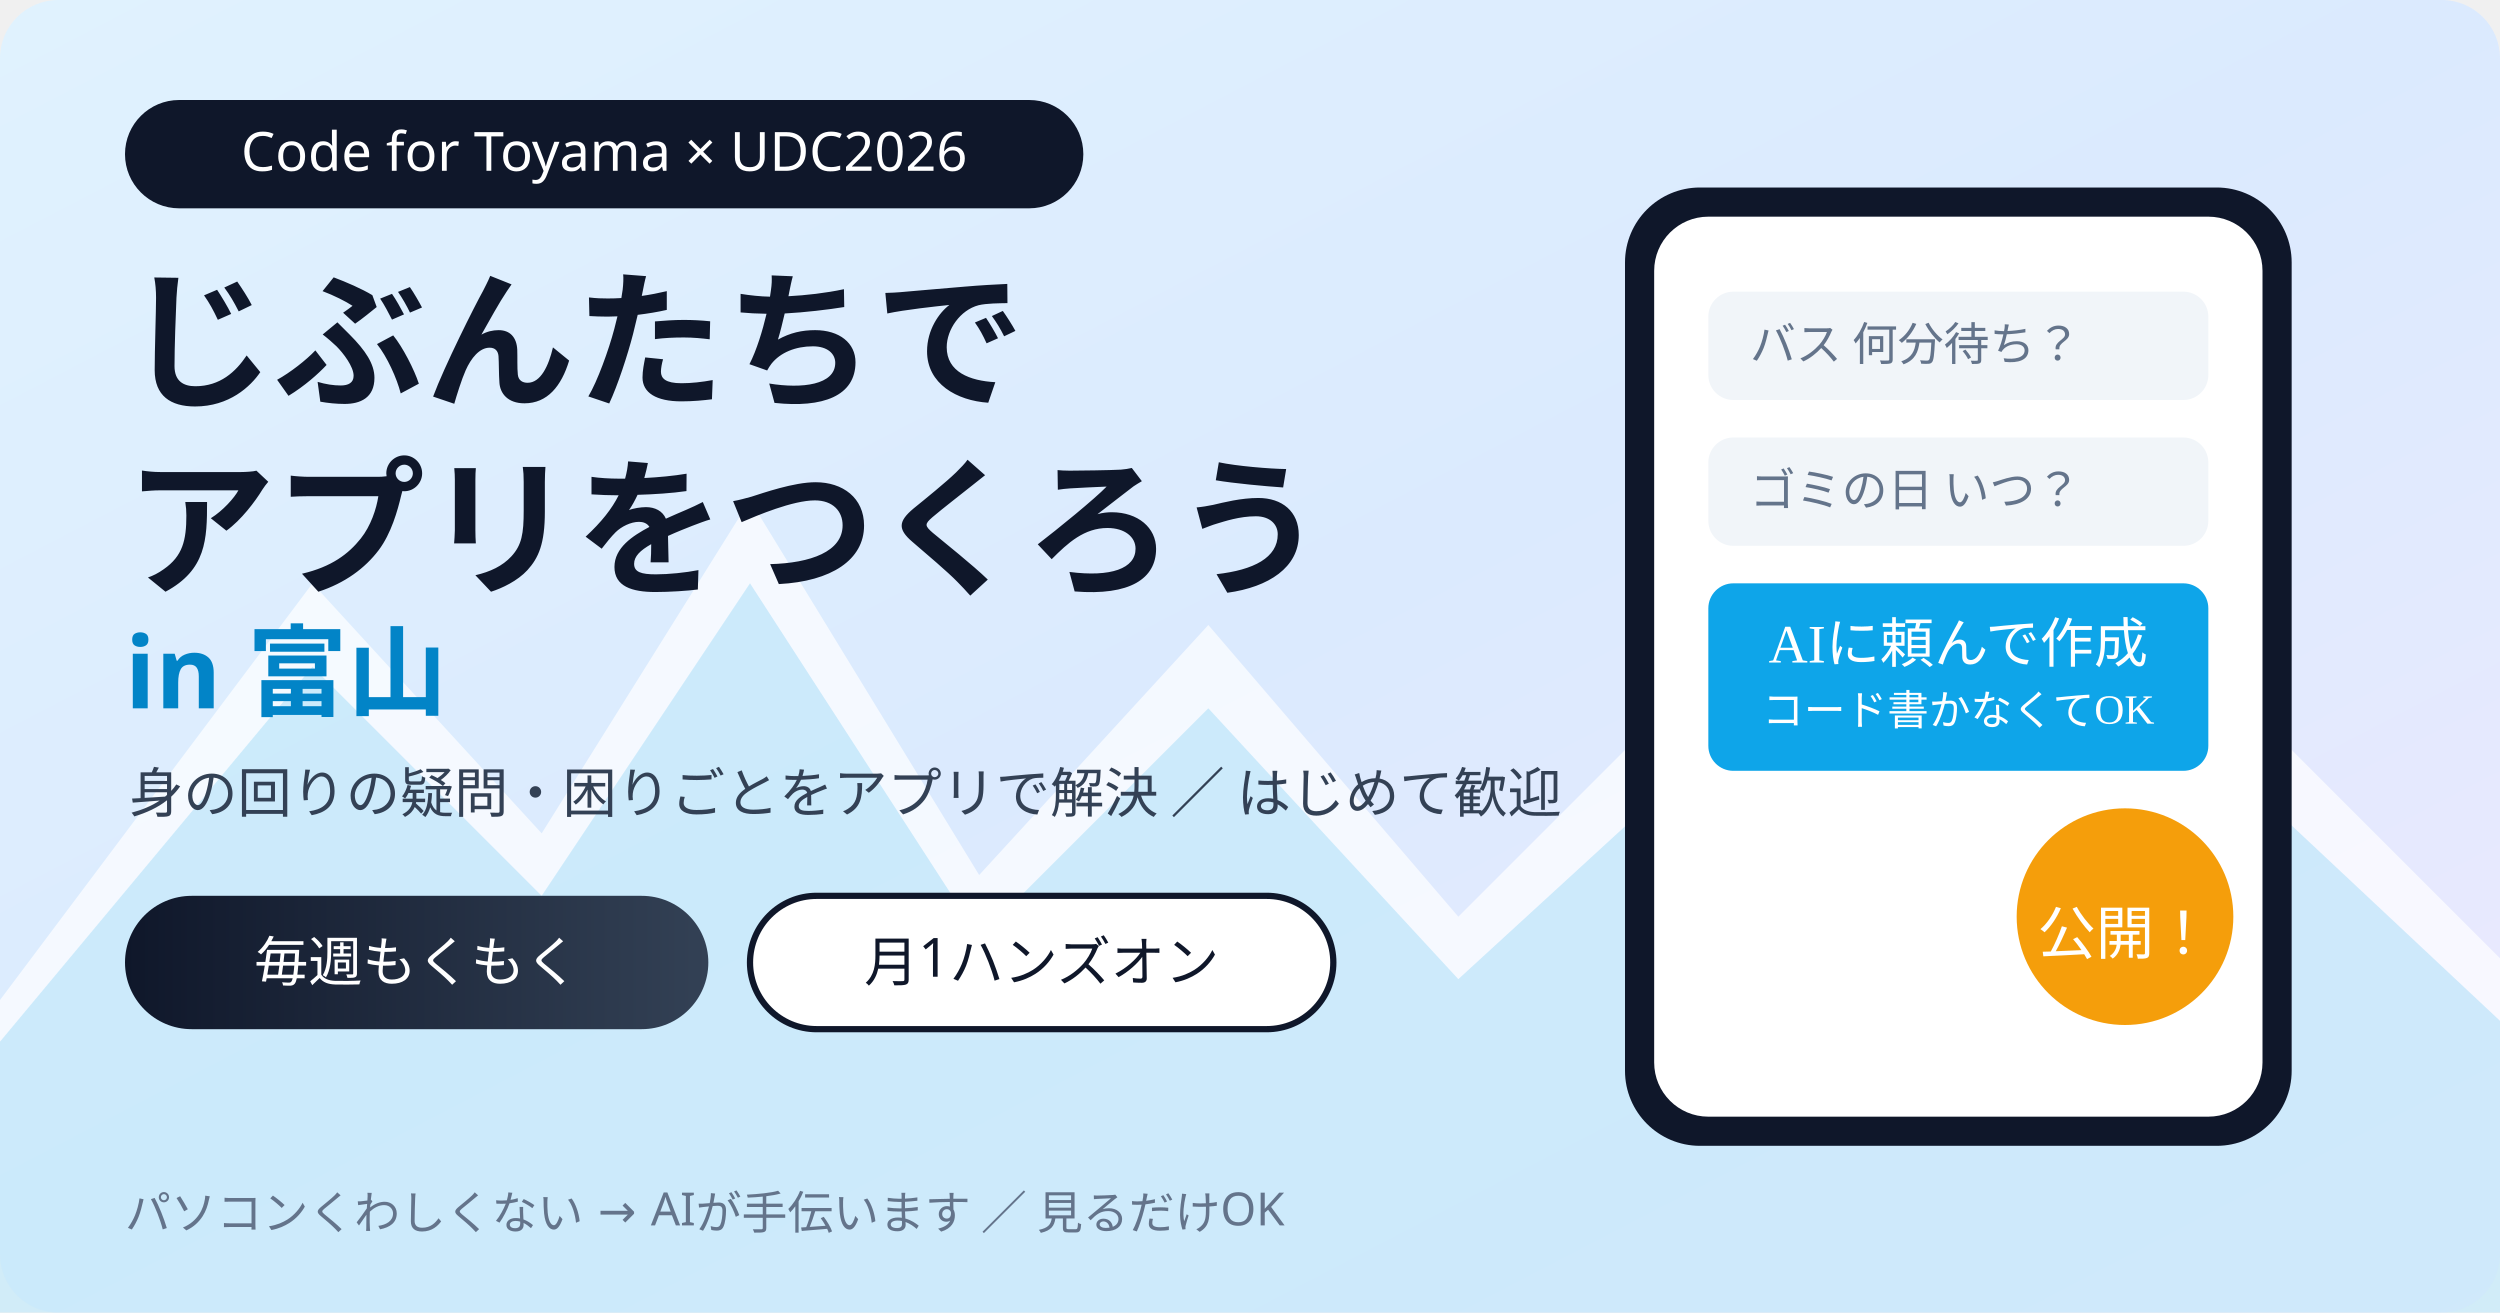
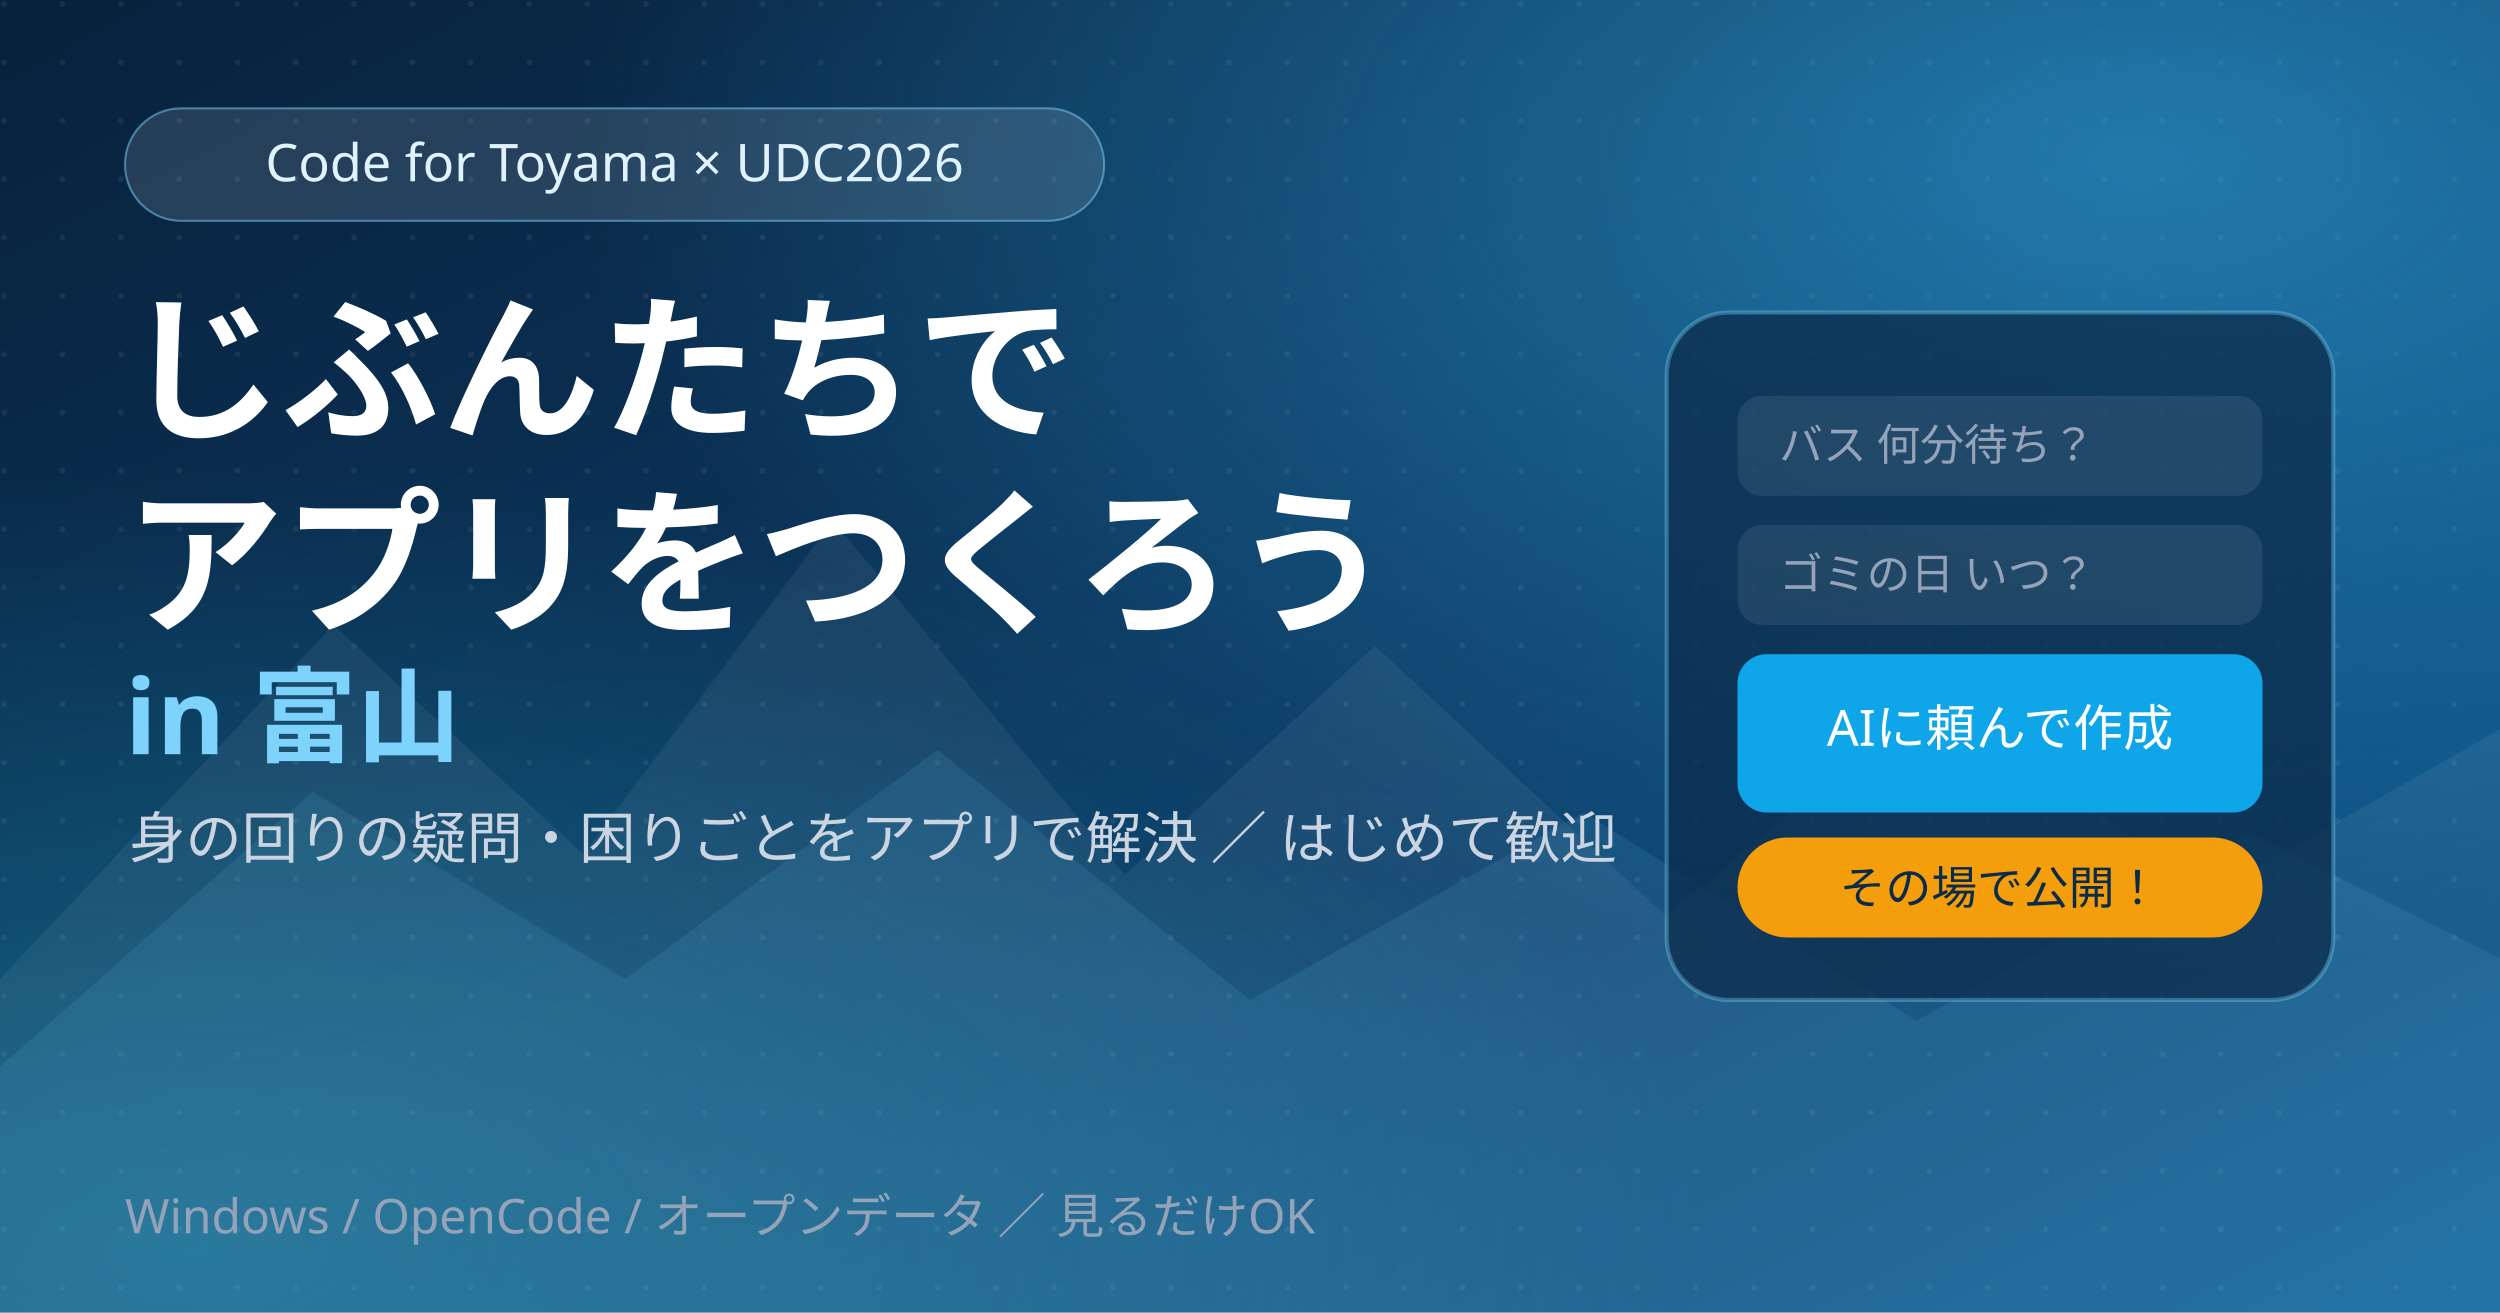
<svg xmlns="http://www.w3.org/2000/svg" width="1200" height="630" viewBox="0 0 1200 630">
  <defs>
-     <linearGradient id="bg" x1="0" y1="0" x2="1" y2="1">
-       <stop offset="0" stop-color="#E0F2FE" />
-       <stop offset="0.5" stop-color="#DBEAFE" />
-       <stop offset="1" stop-color="#EDE9FE" />
+     <linearGradient id="g" x1="0" y1="0" x2="1" y2="1">
+       <stop offset="0" stop-color="#08213C" />
+       <stop offset="0.55" stop-color="#0C3A63" />
+       <stop offset="1" stop-color="#0B5F96" />
    </linearGradient>
-     <linearGradient id="btn" x1="0" y1="0" x2="1" y2="0">
-       <stop offset="0" stop-color="#0F172A" />
-       <stop offset="1" stop-color="#334155" />
-     </linearGradient>
+     <radialGradient id="glow1" cx="0.85" cy="0.12" r="0.62">
+       <stop offset="0" stop-color="#38BDF8" stop-opacity="0.5" />
+       <stop offset="1" stop-color="#38BDF8" stop-opacity="0" />
+     </radialGradient>
+     <radialGradient id="glow2" cx="0.08" cy="0.95" r="0.6">
+       <stop offset="0" stop-color="#22D3EE" stop-opacity="0.3" />
+       <stop offset="1" stop-color="#22D3EE" stop-opacity="0" />
+     </radialGradient>
+     <pattern id="dots" width="28" height="28" patternUnits="userSpaceOnUse">
+       <circle cx="2" cy="2" r="1.4" fill="#FFFFFF" fill-opacity="0.07" />
+     </pattern>
  </defs>
-   <rect width="1200" height="630" rx="28" fill="url(#bg)" />
-   <path d="M0 480 L150 280 L260 400 L360 240 L470 420 L580 300 L700 440 L820 320 L930 430 L1040 300 L1200 460 L1200 630 L0 630 Z" fill="#FFFFFF" opacity="0.7" />
-   <path d="M0 500 L150 320 L260 430 L360 280 L470 450 L580 340 L700 470 L820 360 L930 460 L1040 340 L1200 490 L1200 630 L0 630 Z" fill="#0EA5E9" opacity="0.18" />
-   <rect x="60" y="48" width="460" height="52" rx="26" fill="#0F172A" />
-   <text x="290" y="82" font-size="26" text-anchor="middle" fill="white" font-family="Hiragino Kaku Gothic ProN, Noto Sans JP, sans-serif">Code for Toyama × UDC2026</text>
-   <text x="60" y="190" font-size="72" font-weight="800" fill="#0F172A" font-family="Hiragino Kaku Gothic ProN, Noto Sans JP, sans-serif">じぶんたちで</text>
-   <text x="60" y="280" font-size="72" font-weight="800" fill="#0F172A" font-family="Hiragino Kaku Gothic ProN, Noto Sans JP, sans-serif">アプリをつくろう</text>
-   <text x="60" y="340" font-size="48" font-weight="800" fill="#0284C7" font-family="Hiragino Kaku Gothic ProN, Noto Sans JP, sans-serif">in 富山</text>
-   <text x="62" y="390" font-size="26" fill="#334155" font-family="Hiragino Kaku Gothic ProN, Noto Sans JP, sans-serif">身の回りの疑問・困りごとをアプリで解決 ／ はじめて歓迎</text>
-   <rect x="60" y="430" width="280" height="64" rx="32" fill="url(#btn)" />
-   <text x="200" y="471" font-size="26" text-anchor="middle" fill="white" font-family="sans-serif">毎週もくもく</text>
-   <rect x="360" y="430" width="280" height="64" rx="32" fill="white" stroke="#0F172A" stroke-width="3" />
-   <text x="500" y="471" font-size="26" text-anchor="middle" fill="#0F172A" font-family="sans-serif">月1ハンズオン</text>
-   <g transform="translate(780,90)">
-     <rect x="0" y="0" width="320" height="460" rx="36" fill="#0F172A" />
-     <rect x="14" y="14" width="292" height="432" rx="26" fill="white" />
-     <rect x="40" y="50" width="240" height="52" rx="12" fill="#F1F5F9" />
-     <text x="60" y="83" font-size="22" fill="#64748B">バス 何分待ち？</text>
-     <rect x="40" y="120" width="240" height="52" rx="12" fill="#F1F5F9" />
-     <text x="60" y="153" font-size="22" fill="#64748B">ゴミの日 いつ？</text>
-     <rect x="40" y="190" width="240" height="90" rx="12" fill="#0EA5E9" />
-     <text x="160" y="228" font-size="26" text-anchor="middle" fill="white">AIに頼んで作成</text>
-     <text x="160" y="258" font-size="20" text-anchor="middle" fill="white">コード書かなくてOK</text>
-     <circle cx="240" cy="350" r="52" fill="#F59E0B" />
-     <text x="240" y="368" font-size="28" text-anchor="middle" fill="white">公開！</text>
+   <rect width="1200" height="630" fill="url(#g)" />
+   <rect width="1200" height="630" fill="url(#dots)" />
+   <rect width="1200" height="630" fill="url(#glow1)" />
+   <rect width="1200" height="630" fill="url(#glow2)" />
+   <path d="M0 470 L160 300 L280 410 L400 250 L540 420 L660 310 L800 440 L930 330 L1060 430 L1200 350 L1200 630 L0 630 Z" fill="#FFFFFF" fill-opacity="0.06" />
+   <path d="M0 512 L150 380 L300 470 L450 360 L600 480 L760 390 L920 490 L1080 400 L1200 460 L1200 630 L0 630 Z" fill="#7DD3FC" fill-opacity="0.10" />
+   <rect x="60" y="52" width="470" height="54" rx="27" fill="#FFFFFF" fill-opacity="0.12" stroke="#7DD3FC" stroke-opacity="0.5" />
+   <text x="295" y="87" font-size="25" text-anchor="middle" fill="#E0F2FE" font-family="Hiragino Kaku Gothic ProN, Noto Sans JP, sans-serif">Code for Toyama × UDC2026</text>
+   <text x="60" y="205" font-size="76" font-weight="800" fill="#FFFFFF" font-family="Hiragino Kaku Gothic ProN, Noto Sans JP, sans-serif">じぶんたちで</text>
+   <text x="60" y="298" font-size="76" font-weight="800" fill="#FFFFFF" font-family="Hiragino Kaku Gothic ProN, Noto Sans JP, sans-serif">アプリをつくろう</text>
+   <text x="60" y="362" font-size="50" font-weight="800" fill="#7DD3FC" font-family="Hiragino Kaku Gothic ProN, Noto Sans JP, sans-serif">in 富山</text>
+   <text x="62" y="412" font-size="27" fill="#CBD5E1" font-family="Hiragino Kaku Gothic ProN, Noto Sans JP, sans-serif">身の回りの疑問・困りごとをアプリで解決 ／ はじめて歓迎</text>
+   <g transform="translate(800,150)">
+     <rect x="0" y="0" width="320" height="330" rx="30" fill="#0B2B4A" fill-opacity="0.75" stroke="#7DD3FC" stroke-opacity="0.35" stroke-width="2" />
+     <rect x="34" y="40" width="252" height="48" rx="12" fill="#FFFFFF" fill-opacity="0.08" />
+     <text x="54" y="71" font-size="21" fill="#94A3B8" font-family="sans-serif">バス 何分待ち？</text>
+     <rect x="34" y="102" width="252" height="48" rx="12" fill="#FFFFFF" fill-opacity="0.08" />
+     <text x="54" y="133" font-size="21" fill="#94A3B8" font-family="sans-serif">ゴミの日 いつ？</text>
+     <rect x="34" y="164" width="252" height="76" rx="14" fill="#0EA5E9" />
+     <text x="160" y="208" font-size="24" text-anchor="middle" fill="#FFFFFF" font-family="Hiragino Kaku Gothic ProN, sans-serif">AIに頼んで作成</text>
+     <rect x="34" y="252" width="252" height="48" rx="24" fill="#F59E0B" />
+     <text x="160" y="284" font-size="22" text-anchor="middle" fill="#0B2B4A" font-family="Hiragino Kaku Gothic ProN, sans-serif">その場で公開！</text>
  </g>
-   <text x="60" y="590" font-size="22" fill="#64748B" font-family="sans-serif">パソコンくわしくない → AIが手伝います ／ 見るだけOK</text>
+   <text x="60" y="592" font-size="23" fill="#94A3B8" font-family="sans-serif">Windows / OpenCode / オープンデータ ／ 見るだけOK</text>
</svg>
